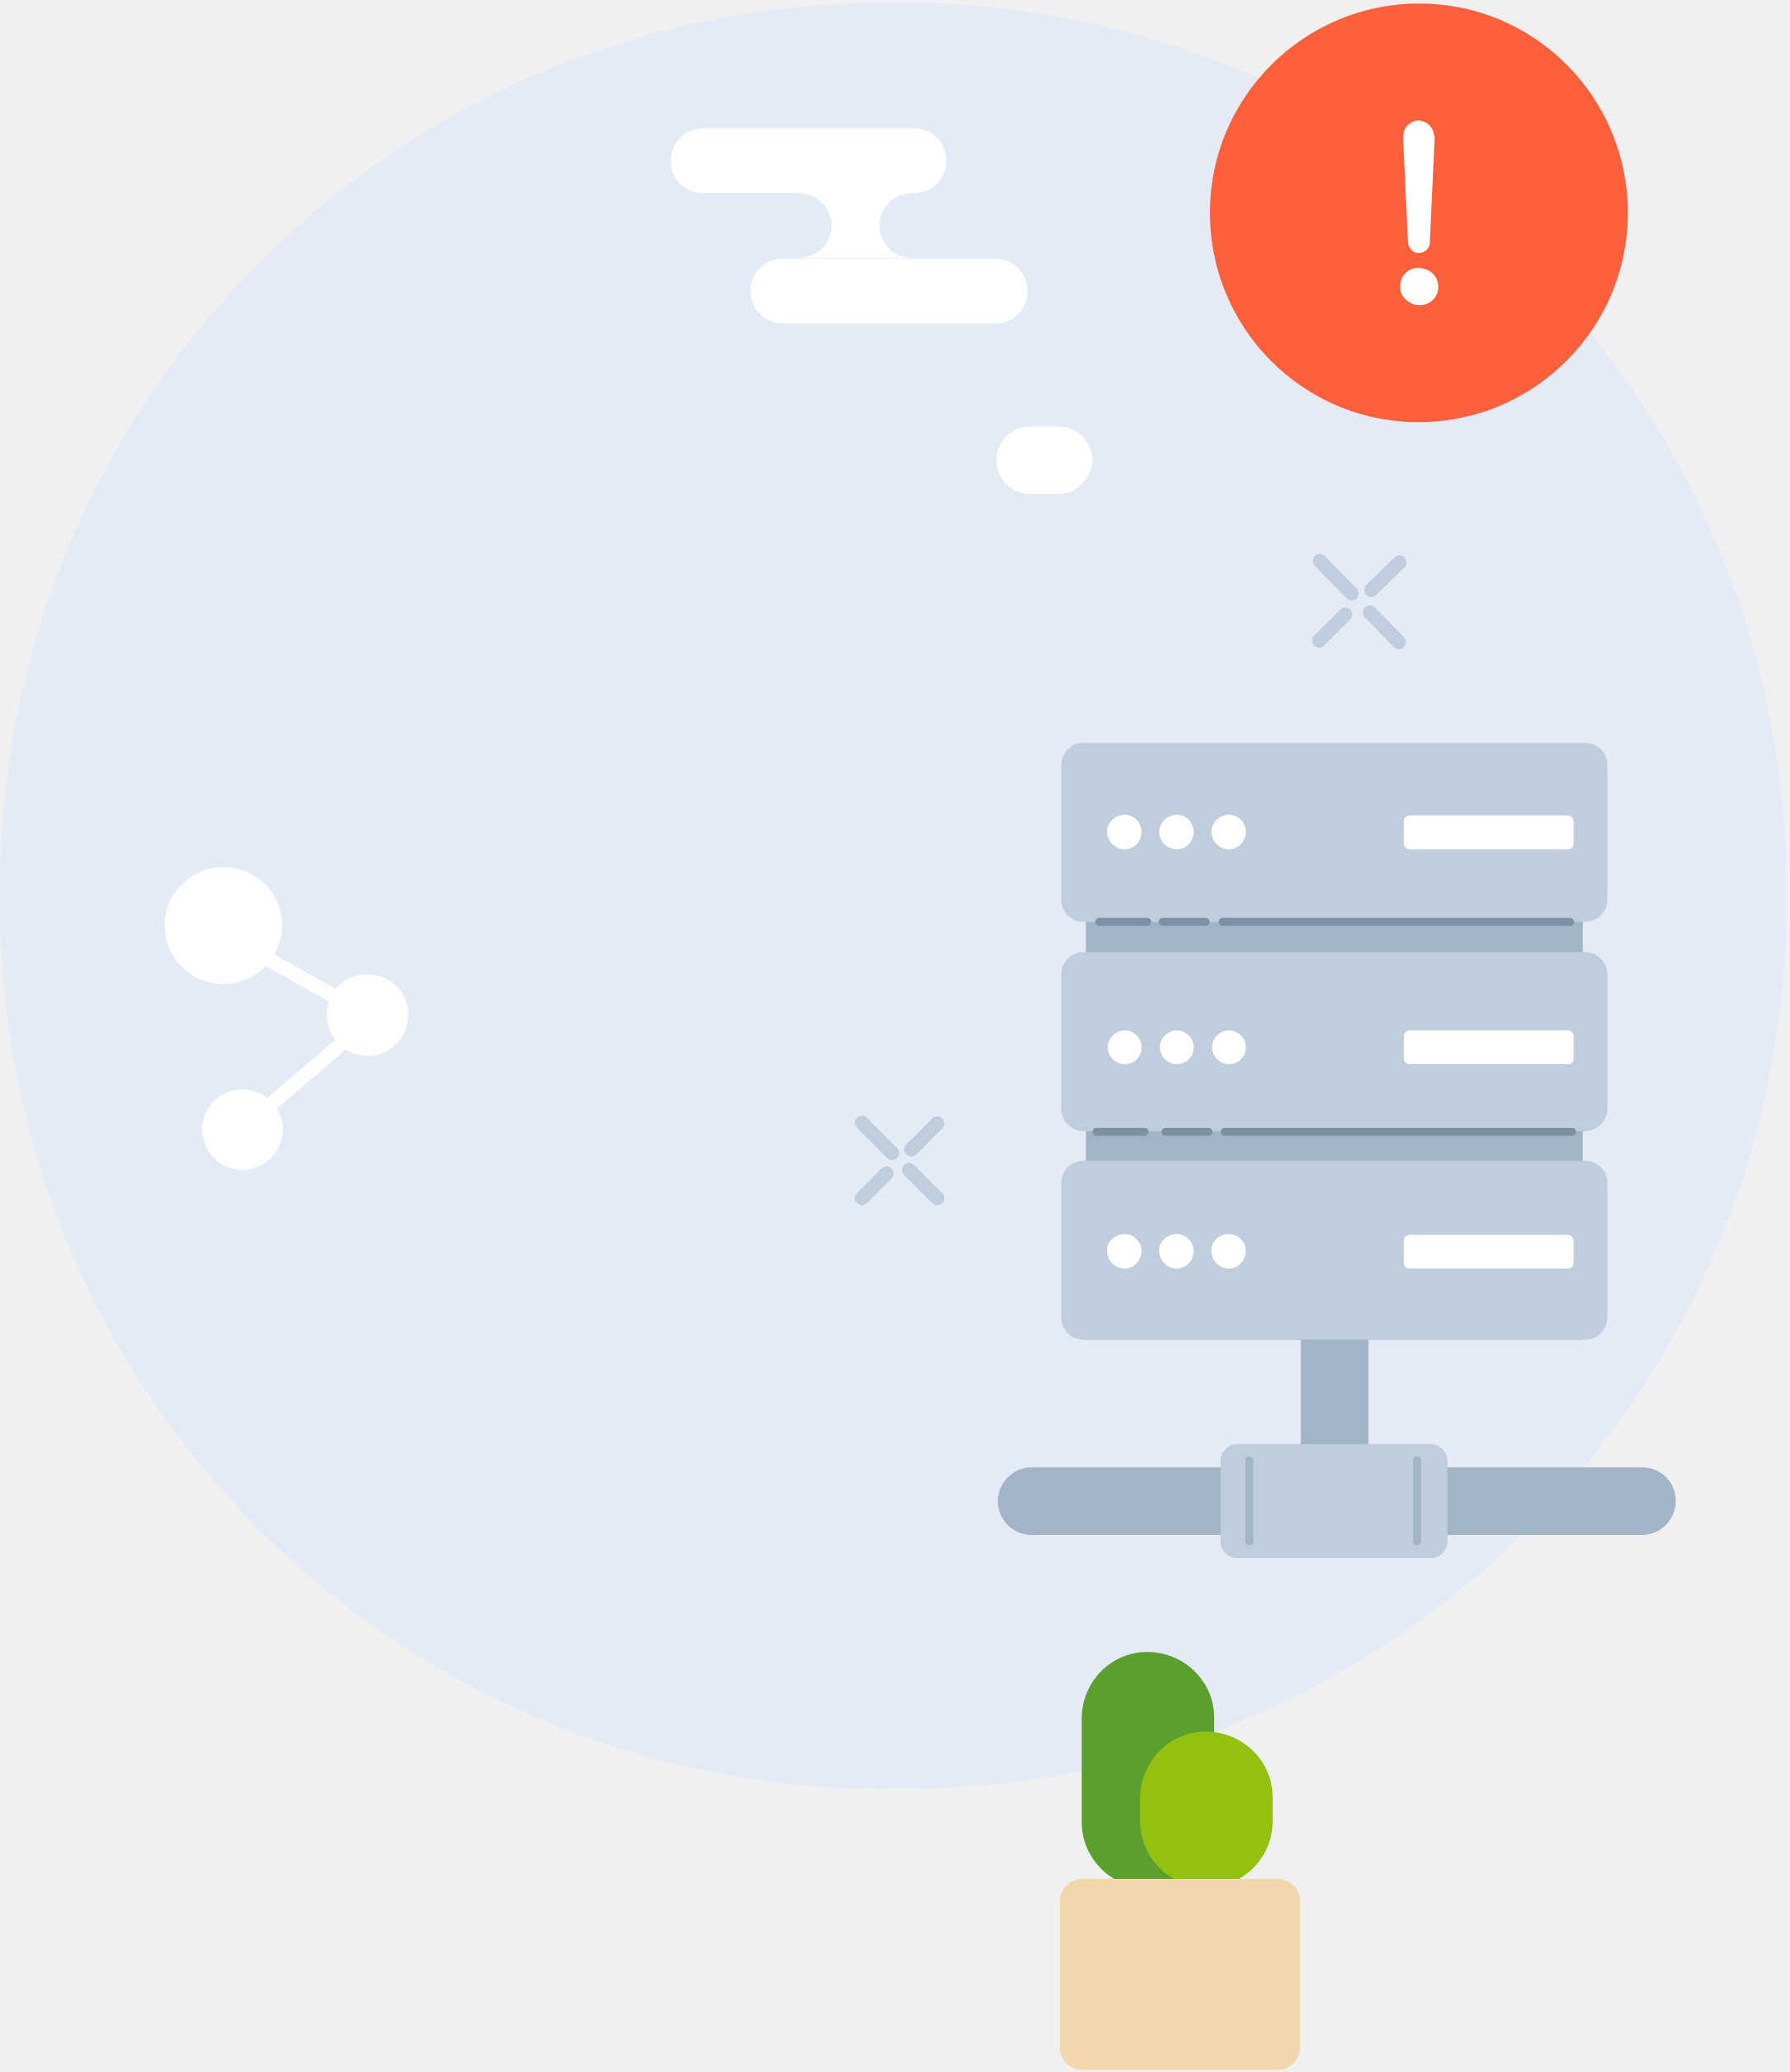
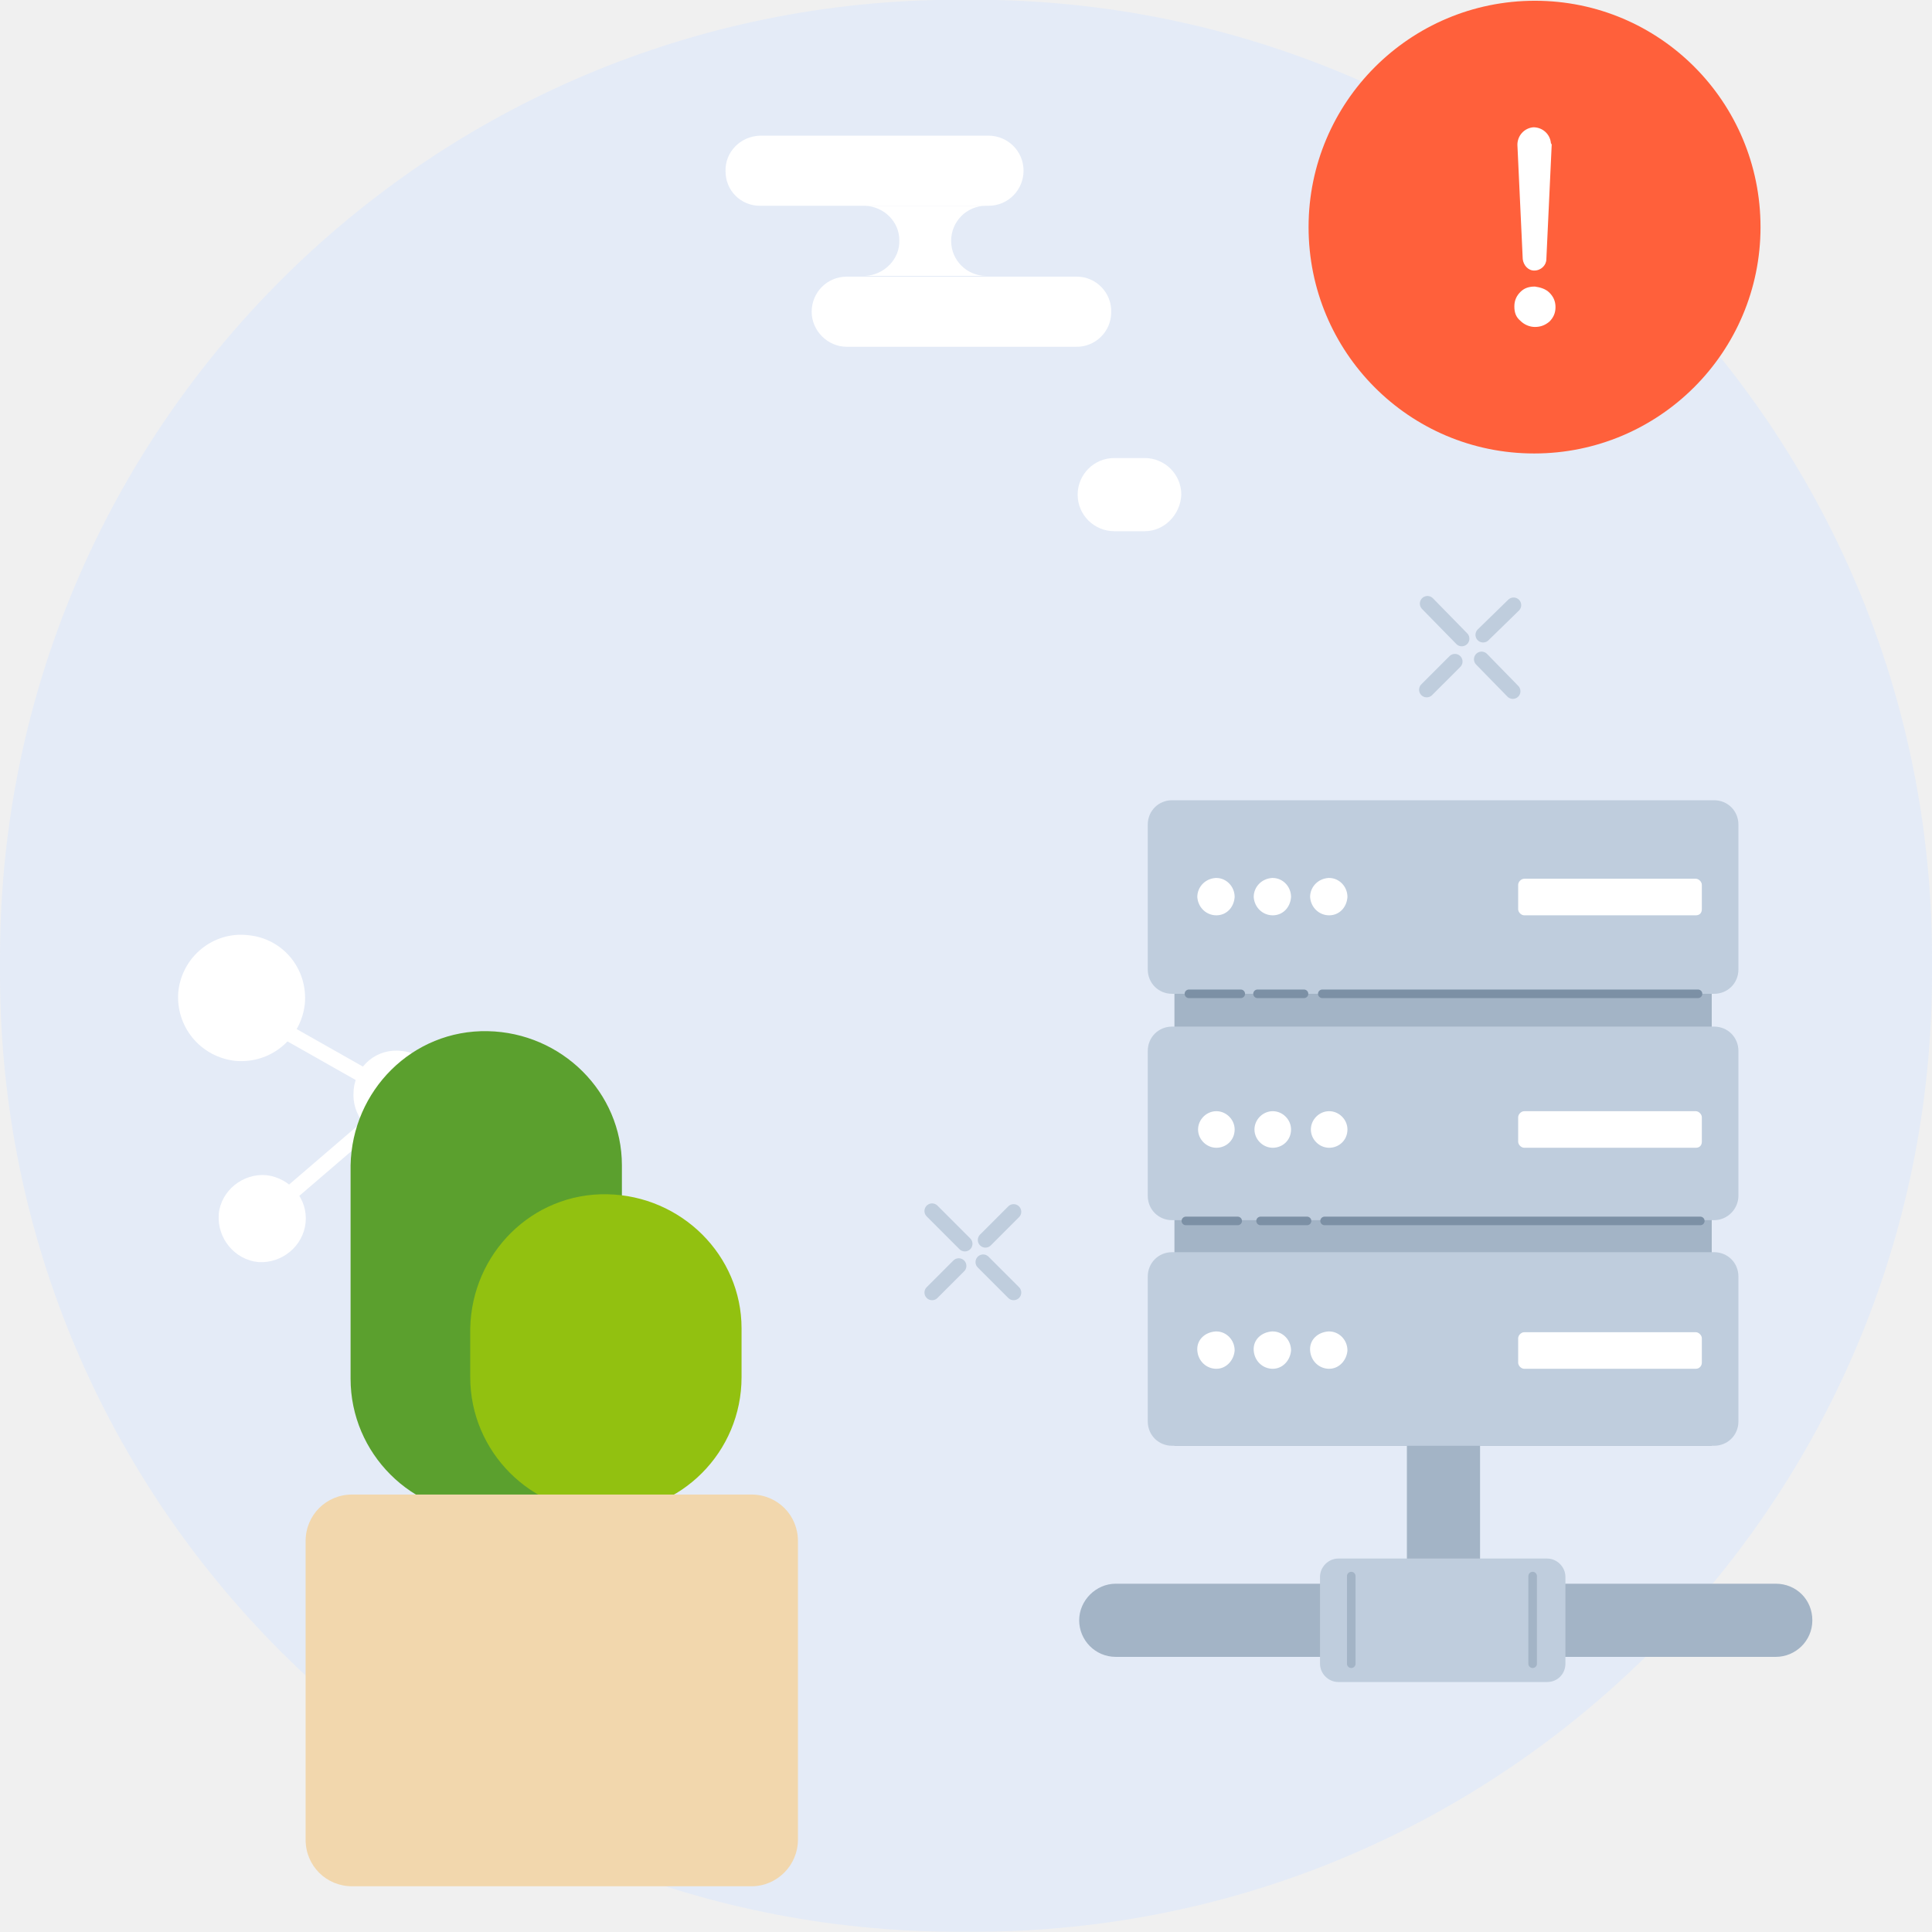
- <svg xmlns="http://www.w3.org/2000/svg" version="1.1" id="Layer_1" x="0px" y="0px" viewBox="0 0 254 294" style="enable-background:new 0 0 254 294;" xml:space="preserve">
+ <svg xmlns="http://www.w3.org/2000/svg" version="1.1" id="Layer_1" x="0px" y="0px" viewBox="0 0 253.5 253.5" style="enable-background:new 0 0 253.5 253.5;" xml:space="preserve">
  <style type="text/css">
	.st0{fill-rule:evenodd;clip-rule:evenodd;fill:#E4EBF7;}
	.st1{fill-rule:evenodd;clip-rule:evenodd;fill:#FFFFFF;}
	.st2{fill:none;stroke:#FFFFFF;stroke-width:2;}
	.st3{fill-rule:evenodd;clip-rule:evenodd;fill:#FF603B;}
	.st4{fill:none;stroke:#BFCDDD;stroke-width:2;stroke-linecap:round;stroke-linejoin:round;}
	.st5{fill-rule:evenodd;clip-rule:evenodd;fill:#A3B4C6;}
	.st6{fill-rule:evenodd;clip-rule:evenodd;fill:#BFCDDD;}
	.st7{fill:none;stroke:#7C90A5;stroke-width:1.124;stroke-linecap:round;stroke-linejoin:round;}
	.st8{fill:none;stroke:#A3B4C6;stroke-width:1.124;stroke-linecap:round;stroke-linejoin:round;}
	.st9{fill-rule:evenodd;clip-rule:evenodd;fill:#5BA02E;}
	.st10{fill-rule:evenodd;clip-rule:evenodd;fill:#92C110;}
	.st11{fill-rule:evenodd;clip-rule:evenodd;fill:#F2D7AD;}
</style>
  <g transform="translate(0 .067)">
-     <path class="st0" d="M0,128.1V126C0,56.6,56.3,0.3,125.7,0.3h2.1c69.4,0,125.7,56.3,125.7,125.7v2.1c0,69.4-56.3,125.7-125.7,125.7   h-2.1C56.3,253.8,0,197.6,0,128.1" />
+     <path class="st0" d="M0,127.7v-2.1C0,56.2,56.3-0.1,125.7-0.1h2.1c69.4,0,125.7,56.3,125.7,125.7v2.1   c0,69.4-56.3,125.7-125.7,125.7h-2.1C56.3,253.4,0,197.2,0,127.7" />
  </g>
-   <path class="st1" d="M40,132.1c-0.5,4.6-4.5,7.9-9.1,7.5c-4.6-0.5-7.9-4.5-7.5-9.1c0.5-4.6,4.6-7.9,9.1-7.4  C37.1,123.5,40.4,127.5,40,132.1" />
-   <path class="st2" d="M37.2,135.6l10.6,6 M48.7,147.9l-12.7,10.9" />
-   <path class="st1" d="M40.1,160.8c-0.3,3.1-3.1,5.4-6.2,5.2c-3.1-0.3-5.4-3.1-5.2-6.2c0,0,0-0.1,0-0.1c0.3-3.1,3.2-5.4,6.3-5.1  C38.1,155,40.4,157.7,40.1,160.8 M57.9,144.6c-0.3,3.2-3.1,5.5-6.3,5.2c-3.2-0.3-5.5-3.1-5.2-6.3c0,0,0,0,0-0.1  c0.3-3.2,3.1-5.5,6.3-5.1C56,138.6,58.3,141.5,57.9,144.6 M99.7,27.4l30,0c2.6,0,4.6-2.1,4.6-4.6c0-2.6-2.1-4.6-4.6-4.6l-30,0  c-2.6,0.1-4.6,2.2-4.5,4.7C95.2,25.4,97.2,27.4,99.7,27.4 M111.1,45.9l30,0c2.6,0.1,4.7-2,4.7-4.5c0.1-2.6-2-4.7-4.5-4.7  c-0.1,0-0.1,0-0.2,0l-30,0c-2.6,0-4.6,2.1-4.6,4.6C106.5,43.8,108.6,45.9,111.1,45.9" />
-   <path class="st1" d="M113.5,27.4L113.5,27.4l15.9,0c-2.6,0-4.6,2.1-4.6,4.6c0,2.6,2.1,4.6,4.6,4.6l-15.9,0v0  c2.5-0.1,4.6-2.2,4.5-4.7C118,29.5,116,27.5,113.5,27.4 M150.2,70.1h-4c-2.6,0-4.8-2.1-4.8-4.8c0-2.6,2.1-4.8,4.8-4.8h4  c2.6,0,4.8,2.1,4.8,4.8C154.9,67.9,152.8,70.1,150.2,70.1" />
-   <path class="st3" d="M171.7,30.2c0-16.4,13.3-29.7,29.7-29.7S231,13.8,231,30.2c0,16.4-13.3,29.7-29.7,29.7S171.7,46.6,171.7,30.2" />
-   <path class="st1" d="M203.6,19.4l-0.7,15c0,0.8-0.7,1.5-1.6,1.5c-0.8,0-1.4-0.7-1.5-1.5l-0.7-15c0-1.2,0.9-2.2,2.1-2.3  c1.2,0,2.2,0.9,2.3,2.1C203.6,19.3,203.6,19.4,203.6,19.4 M203.3,38.8c0.5,0.5,0.8,1.1,0.8,1.9s-0.3,1.4-0.8,1.9  c-0.6,0.5-1.2,0.7-1.9,0.7c-0.7,0-1.4-0.3-1.9-0.8c-0.6-0.5-0.8-1.1-0.8-1.9c0-0.8,0.3-1.4,0.8-1.9c0.5-0.5,1.1-0.7,1.9-0.7  C202.1,38.1,202.8,38.3,203.3,38.8" />
-   <path class="st4" d="M194.6,83.7l4-3.9 M187.2,90.9l3.7-3.7 M191.8,84.2l-4.5-4.6 M198.5,91.1l-4.1-4.2 M129.3,163.1l3.7-3.7   M122.3,170l3.5-3.5 M126.6,163.6l-4.3-4.3 M133,170l-4-4" />
-   <path class="st5" d="M190.2,211.8h-1.6c-2.2,0-4-1.8-4-4v-32.1c0-2.2,1.8-4,4-4h1.6c2.2,0,4,1.8,4,4v32.1  C194.2,210,192.4,211.8,190.2,211.8" />
-   <path class="st5" d="M237.8,213c0,2.7-2.2,4.8-4.8,4.8l0,0h-86.6c-2.7,0-4.8-2.2-4.8-4.8s2.2-4.8,4.8-4.8H233  C235.7,208.2,237.8,210.3,237.8,213L237.8,213" />
-   <path class="st5" d="M154.1,190.1h70.5v-84.6h-70.5V190.1z" />
-   <path class="st6" d="M224.9,190.1h-71.1c-1.8,0-3.2-1.4-3.2-3.2v-19c0-1.8,1.4-3.2,3.2-3.2h71.1c1.8,0,3.2,1.4,3.2,3.2v19  C228.1,188.7,226.7,190.1,224.9,190.1 M224.9,130.8h-71.1c-1.8,0-3.2-1.4-3.2-3.2v-19c0-1.8,1.4-3.2,3.2-3.2h71.1  c1.8,0,3.2,1.4,3.2,3.2v19C228.1,129.4,226.7,130.8,224.9,130.8" />
-   <path class="st1" d="M159.6,120.5c-1.3,0-2.4-1-2.5-2.4c0-1.3,1-2.4,2.4-2.5c0,0,0.1,0,0.1,0c1.3,0,2.4,1.1,2.4,2.5  C161.9,119.5,160.9,120.5,159.6,120.5 M167,120.5c-1.3,0-2.4-1-2.5-2.4c0-1.3,1-2.4,2.4-2.5c0,0,0.1,0,0.1,0c1.3,0,2.4,1.1,2.4,2.5  C169.3,119.5,168.3,120.5,167,120.5 M174.4,120.5c-1.3,0-2.4-1-2.5-2.4c0-1.3,1-2.4,2.4-2.5c0,0,0.1,0,0.1,0c1.3,0,2.4,1.1,2.4,2.5  C176.7,119.5,175.7,120.5,174.4,120.5 M222.5,120.5h-22.5c-0.4,0-0.8-0.4-0.8-0.8c0,0,0,0,0,0v-3.2c0-0.4,0.4-0.8,0.8-0.8h22.5  c0.4,0,0.8,0.4,0.8,0.8v3.2C223.3,120.2,223,120.5,222.5,120.5" />
-   <path class="st6" d="M224.9,160.5h-71.1c-1.8,0-3.2-1.4-3.2-3.2v-19c0-1.8,1.4-3.2,3.2-3.2h71.1c1.8,0,3.2,1.4,3.2,3.2v19  C228.1,159,226.7,160.5,224.9,160.5" />
-   <path class="st7" d="M173.5,130.8h49.3 M165,130.8h6.1 M156,130.8h6.8 M173.8,160.6h49.3 M165.4,160.6h6.1 M155.6,160.6h6.8" />
-   <path class="st1" d="M159.6,151c-1.3,0-2.4-1.1-2.4-2.4s1.1-2.4,2.4-2.4c0,0,0,0,0,0c1.3,0,2.4,1.1,2.4,2.4  C162,150,160.9,151,159.6,151 M167,151c-1.3,0-2.4-1.1-2.4-2.4s1.1-2.4,2.4-2.4c0,0,0,0,0,0c1.3,0,2.4,1.1,2.4,2.4  C169.4,150,168.3,151,167,151 M174.4,151c-1.3,0-2.4-1.1-2.4-2.4c0-1.3,1.1-2.4,2.4-2.4c0,0,0,0,0,0c1.3,0,2.4,1.1,2.4,2.4  C176.8,150,175.7,151,174.4,151 M222.5,151h-22.5c-0.4,0-0.8-0.4-0.8-0.8l0,0V147c0-0.4,0.4-0.8,0.8-0.8h22.5c0.4,0,0.8,0.4,0.8,0.8  v3.2C223.3,150.7,223,151,222.5,151 M159.6,180c-1.3,0-2.4-1-2.5-2.4s1-2.4,2.4-2.5c0,0,0.1,0,0.1,0c1.3,0,2.4,1.1,2.4,2.5  C161.9,178.9,160.9,180,159.6,180 M167,180c-1.3,0-2.4-1-2.5-2.4s1-2.4,2.4-2.5c0,0,0.1,0,0.1,0c1.3,0,2.4,1.1,2.4,2.5  C169.3,178.9,168.3,180,167,180 M174.4,180c-1.3,0-2.4-1-2.5-2.4s1-2.4,2.4-2.5c0,0,0.1,0,0.1,0c1.3,0,2.4,1.1,2.4,2.5  C176.7,178.9,175.7,180,174.4,180 M222.5,180h-22.5c-0.4,0-0.8-0.4-0.8-0.8l0,0V176c0-0.4,0.4-0.8,0.8-0.8h22.5  c0.4,0,0.8,0.4,0.8,0.8v3.2C223.3,179.6,223,180,222.5,180" />
-   <path class="st6" d="M203,221.1h-27.4c-1.3,0-2.4-1.1-2.4-2.4v-11.4c0-1.3,1.1-2.4,2.4-2.4H203c1.3,0,2.4,1.1,2.4,2.4v11.4  C205.4,220,204.4,221.1,203,221.1" />
-   <path class="st8" d="M177.3,207.2v11.5 M201.1,207.2v11.5" />
-   <path class="st9" d="M162.9,267.9c-5.2,0-9.4-4.2-9.4-9.4v-14.8c0.1-5.2,4.3-9.4,9.5-9.3c5.1,0.1,9.3,4.2,9.3,9.3v14.8  C172.3,263.7,168.1,267.9,162.9,267.9" />
-   <path class="st10" d="M171.2,267.8c-5.2,0-9.4-4.2-9.4-9.4c0,0,0,0,0,0V255c0.1-5.2,4.3-9.4,9.5-9.3c5.1,0.1,9.3,4.2,9.3,9.3v3.4  C180.6,263.6,176.4,267.8,171.2,267.8" />
-   <path class="st11" d="M181.3,293.7h-27.7c-1.8,0-3.2-1.4-3.2-3.2c0,0,0,0,0,0v-20.7c0-1.8,1.4-3.2,3.2-3.2c0,0,0,0,0,0h27.7  c1.8,0,3.2,1.4,3.2,3.2c0,0,0,0,0,0v20.7C184.5,292.2,183.1,293.7,181.3,293.7L181.3,293.7" />
+   <path class="st1" d="M40,131.7c-0.5,4.6-4.5,7.9-9.1,7.5c-4.6-0.5-7.9-4.5-7.5-9.1c0.5-4.6,4.6-7.9,9.1-7.4  C37.1,123.1,40.4,127.1,40,131.7" />
+   <path class="st2" d="M37.2,135.2l10.6,6 M48.7,147.5L36,158.4" />
+   <path class="st1" d="M40.1,160.4c-0.3,3.1-3.1,5.4-6.2,5.2c-3.1-0.3-5.4-3.1-5.2-6.2v-0.1c0.3-3.1,3.2-5.4,6.3-5.1  C38.1,154.6,40.4,157.3,40.1,160.4 M57.9,144.2c-0.3,3.2-3.1,5.5-6.3,5.2s-5.5-3.1-5.2-6.3c0,0,0,0,0-0.1c0.3-3.2,3.1-5.5,6.3-5.1  C56,138.2,58.3,141.1,57.9,144.2 M99.7,27h30c2.6,0,4.6-2.1,4.6-4.6c0-2.6-2.1-4.6-4.6-4.6h-30c-2.6,0.1-4.6,2.2-4.5,4.7  C95.2,25,97.2,27,99.7,27 M111.1,45.5h30c2.6,0.1,4.7-2,4.7-4.5c0.1-2.6-2-4.7-4.5-4.7c-0.1,0-0.1,0-0.2,0h-30  c-2.6,0-4.6,2.1-4.6,4.6C106.5,43.4,108.6,45.5,111.1,45.5" />
+   <path class="st1" d="M113.5,27L113.5,27h15.9c-2.6,0-4.6,2.1-4.6,4.6c0,2.6,2.1,4.6,4.6,4.6h-15.9l0,0c2.5-0.1,4.6-2.2,4.5-4.7  C118,29.1,116,27.1,113.5,27 M150.2,69.7h-4c-2.6,0-4.8-2.1-4.8-4.8c0-2.6,2.1-4.8,4.8-4.8h4c2.6,0,4.8,2.1,4.8,4.8  C154.9,67.5,152.8,69.7,150.2,69.7" />
+   <path class="st3" d="M171.7,29.8c0-16.4,13.3-29.7,29.7-29.7S231,13.4,231,29.8s-13.3,29.7-29.7,29.7S171.7,46.2,171.7,29.8" />
+   <path class="st1" d="M203.6,19l-0.7,15c0,0.8-0.7,1.5-1.6,1.5c-0.8,0-1.4-0.7-1.5-1.5l-0.7-15c0-1.2,0.9-2.2,2.1-2.3  c1.2,0,2.2,0.9,2.3,2.1C203.6,18.9,203.6,19,203.6,19 M203.3,38.4c0.5,0.5,0.8,1.1,0.8,1.9s-0.3,1.4-0.8,1.9  c-0.6,0.5-1.2,0.7-1.9,0.7s-1.4-0.3-1.9-0.8c-0.6-0.5-0.8-1.1-0.8-1.9c0-0.8,0.3-1.4,0.8-1.9s1.1-0.7,1.9-0.7  C202.1,37.7,202.8,37.9,203.3,38.4" />
+   <path class="st4" d="M194.6,83.3l4-3.9 M187.2,90.5l3.7-3.7 M191.8,83.8l-4.5-4.6 M198.5,90.7l-4.1-4.2 M129.3,162.7l3.7-3.7   M122.3,169.6l3.5-3.5 M126.6,163.2l-4.3-4.3 M133,169.6l-4-4" />
+   <path class="st5" d="M190.2,211.4h-1.6c-2.2,0-4-1.8-4-4v-32.1c0-2.2,1.8-4,4-4h1.6c2.2,0,4,1.8,4,4v32.1  C194.2,209.6,192.4,211.4,190.2,211.4" />
+   <path class="st5" d="M237.8,212.6c0,2.7-2.2,4.8-4.8,4.8l0,0h-86.6c-2.7,0-4.8-2.2-4.8-4.8s2.2-4.8,4.8-4.8H233  C235.7,207.8,237.8,209.9,237.8,212.6L237.8,212.6" />
+   <path class="st5" d="M154.1,189.7h70.5v-84.6h-70.5V189.7z" />
+   <path class="st6" d="M224.9,189.7h-71.1c-1.8,0-3.2-1.4-3.2-3.2v-19c0-1.8,1.4-3.2,3.2-3.2h71.1c1.8,0,3.2,1.4,3.2,3.2v19  C228.1,188.3,226.7,189.7,224.9,189.7 M224.9,130.4h-71.1c-1.8,0-3.2-1.4-3.2-3.2v-19c0-1.8,1.4-3.2,3.2-3.2h71.1  c1.8,0,3.2,1.4,3.2,3.2v19C228.1,129,226.7,130.4,224.9,130.4" />
+   <path class="st1" d="M159.6,120.1c-1.3,0-2.4-1-2.5-2.4c0-1.3,1-2.4,2.4-2.5h0.1c1.3,0,2.4,1.1,2.4,2.5  C161.9,119.1,160.9,120.1,159.6,120.1 M167,120.1c-1.3,0-2.4-1-2.5-2.4c0-1.3,1-2.4,2.4-2.5h0.1c1.3,0,2.4,1.1,2.4,2.5  C169.3,119.1,168.3,120.1,167,120.1 M174.4,120.1c-1.3,0-2.4-1-2.5-2.4c0-1.3,1-2.4,2.4-2.5h0.1c1.3,0,2.4,1.1,2.4,2.5  C176.7,119.1,175.7,120.1,174.4,120.1 M222.5,120.1H200c-0.4,0-0.8-0.4-0.8-0.8l0,0v-3.2c0-0.4,0.4-0.8,0.8-0.8h22.5  c0.4,0,0.8,0.4,0.8,0.8v3.2C223.3,119.8,223,120.1,222.5,120.1" />
+   <path class="st6" d="M224.9,160.1h-71.1c-1.8,0-3.2-1.4-3.2-3.2v-19c0-1.8,1.4-3.2,3.2-3.2h71.1c1.8,0,3.2,1.4,3.2,3.2v19  C228.1,158.6,226.7,160.1,224.9,160.1" />
+   <path class="st7" d="M173.5,130.4h49.3 M165,130.4h6.1 M156,130.4h6.8 M173.8,160.2h49.3 M165.4,160.2h6.1 M155.6,160.2h6.8" />
+   <path class="st1" d="M159.6,150.6c-1.3,0-2.4-1.1-2.4-2.4s1.1-2.4,2.4-2.4l0,0c1.3,0,2.4,1.1,2.4,2.4  C162,149.6,160.9,150.6,159.6,150.6 M167,150.6c-1.3,0-2.4-1.1-2.4-2.4s1.1-2.4,2.4-2.4l0,0c1.3,0,2.4,1.1,2.4,2.4  C169.4,149.6,168.3,150.6,167,150.6 M174.4,150.6c-1.3,0-2.4-1.1-2.4-2.4c0-1.3,1.1-2.4,2.4-2.4l0,0c1.3,0,2.4,1.1,2.4,2.4  C176.8,149.6,175.7,150.6,174.4,150.6 M222.5,150.6H200c-0.4,0-0.8-0.4-0.8-0.8l0,0v-3.2c0-0.4,0.4-0.8,0.8-0.8h22.5  c0.4,0,0.8,0.4,0.8,0.8v3.2C223.3,150.3,223,150.6,222.5,150.6 M159.6,179.6c-1.3,0-2.4-1-2.5-2.4s1-2.4,2.4-2.5h0.1  c1.3,0,2.4,1.1,2.4,2.5C161.9,178.5,160.9,179.6,159.6,179.6 M167,179.6c-1.3,0-2.4-1-2.5-2.4s1-2.4,2.4-2.5h0.1  c1.3,0,2.4,1.1,2.4,2.5C169.3,178.5,168.3,179.6,167,179.6 M174.4,179.6c-1.3,0-2.4-1-2.5-2.4s1-2.4,2.4-2.5h0.1  c1.3,0,2.4,1.1,2.4,2.5C176.7,178.5,175.7,179.6,174.4,179.6 M222.5,179.6H200c-0.4,0-0.8-0.4-0.8-0.8l0,0v-3.2  c0-0.4,0.4-0.8,0.8-0.8h22.5c0.4,0,0.8,0.4,0.8,0.8v3.2C223.3,179.2,223,179.6,222.5,179.6" />
+   <path class="st6" d="M203,220.7h-27.4c-1.3,0-2.4-1.1-2.4-2.4v-11.4c0-1.3,1.1-2.4,2.4-2.4H203c1.3,0,2.4,1.1,2.4,2.4v11.4  C205.4,219.6,204.4,220.7,203,220.7" />
+   <path class="st8" d="M177.3,206.8v11.5 M201.1,206.8v11.5" />
+   <path class="st9" d="M63.8,198.7c-9.8,0-17.8-8-17.8-17.8v-28c0.2-9.8,8.1-17.8,18-17.6c9.7,0.2,17.6,8,17.6,17.6v28  C81.6,190.7,73.6,198.7,63.8,198.7" />
+   <path class="st10" d="M79.5,198.5c-9.8,0-17.8-8-17.8-17.8l0,0v-6.4c0.2-9.8,8.1-17.8,18-17.6c9.7,0.2,17.6,8,17.6,17.6v6.4  C97.3,190.5,89.4,198.5,79.5,198.5" />
+   <path class="st11" d="M98.6,247.5H46.2c-3.4,0-6.1-2.7-6.1-6.1l0,0v-39.2c0-3.4,2.7-6.1,6.1-6.1l0,0h52.4c3.4,0,6.1,2.7,6.1,6.1l0,0  v39.2C104.7,244.7,102,247.5,98.6,247.5L98.6,247.5" />
</svg>
